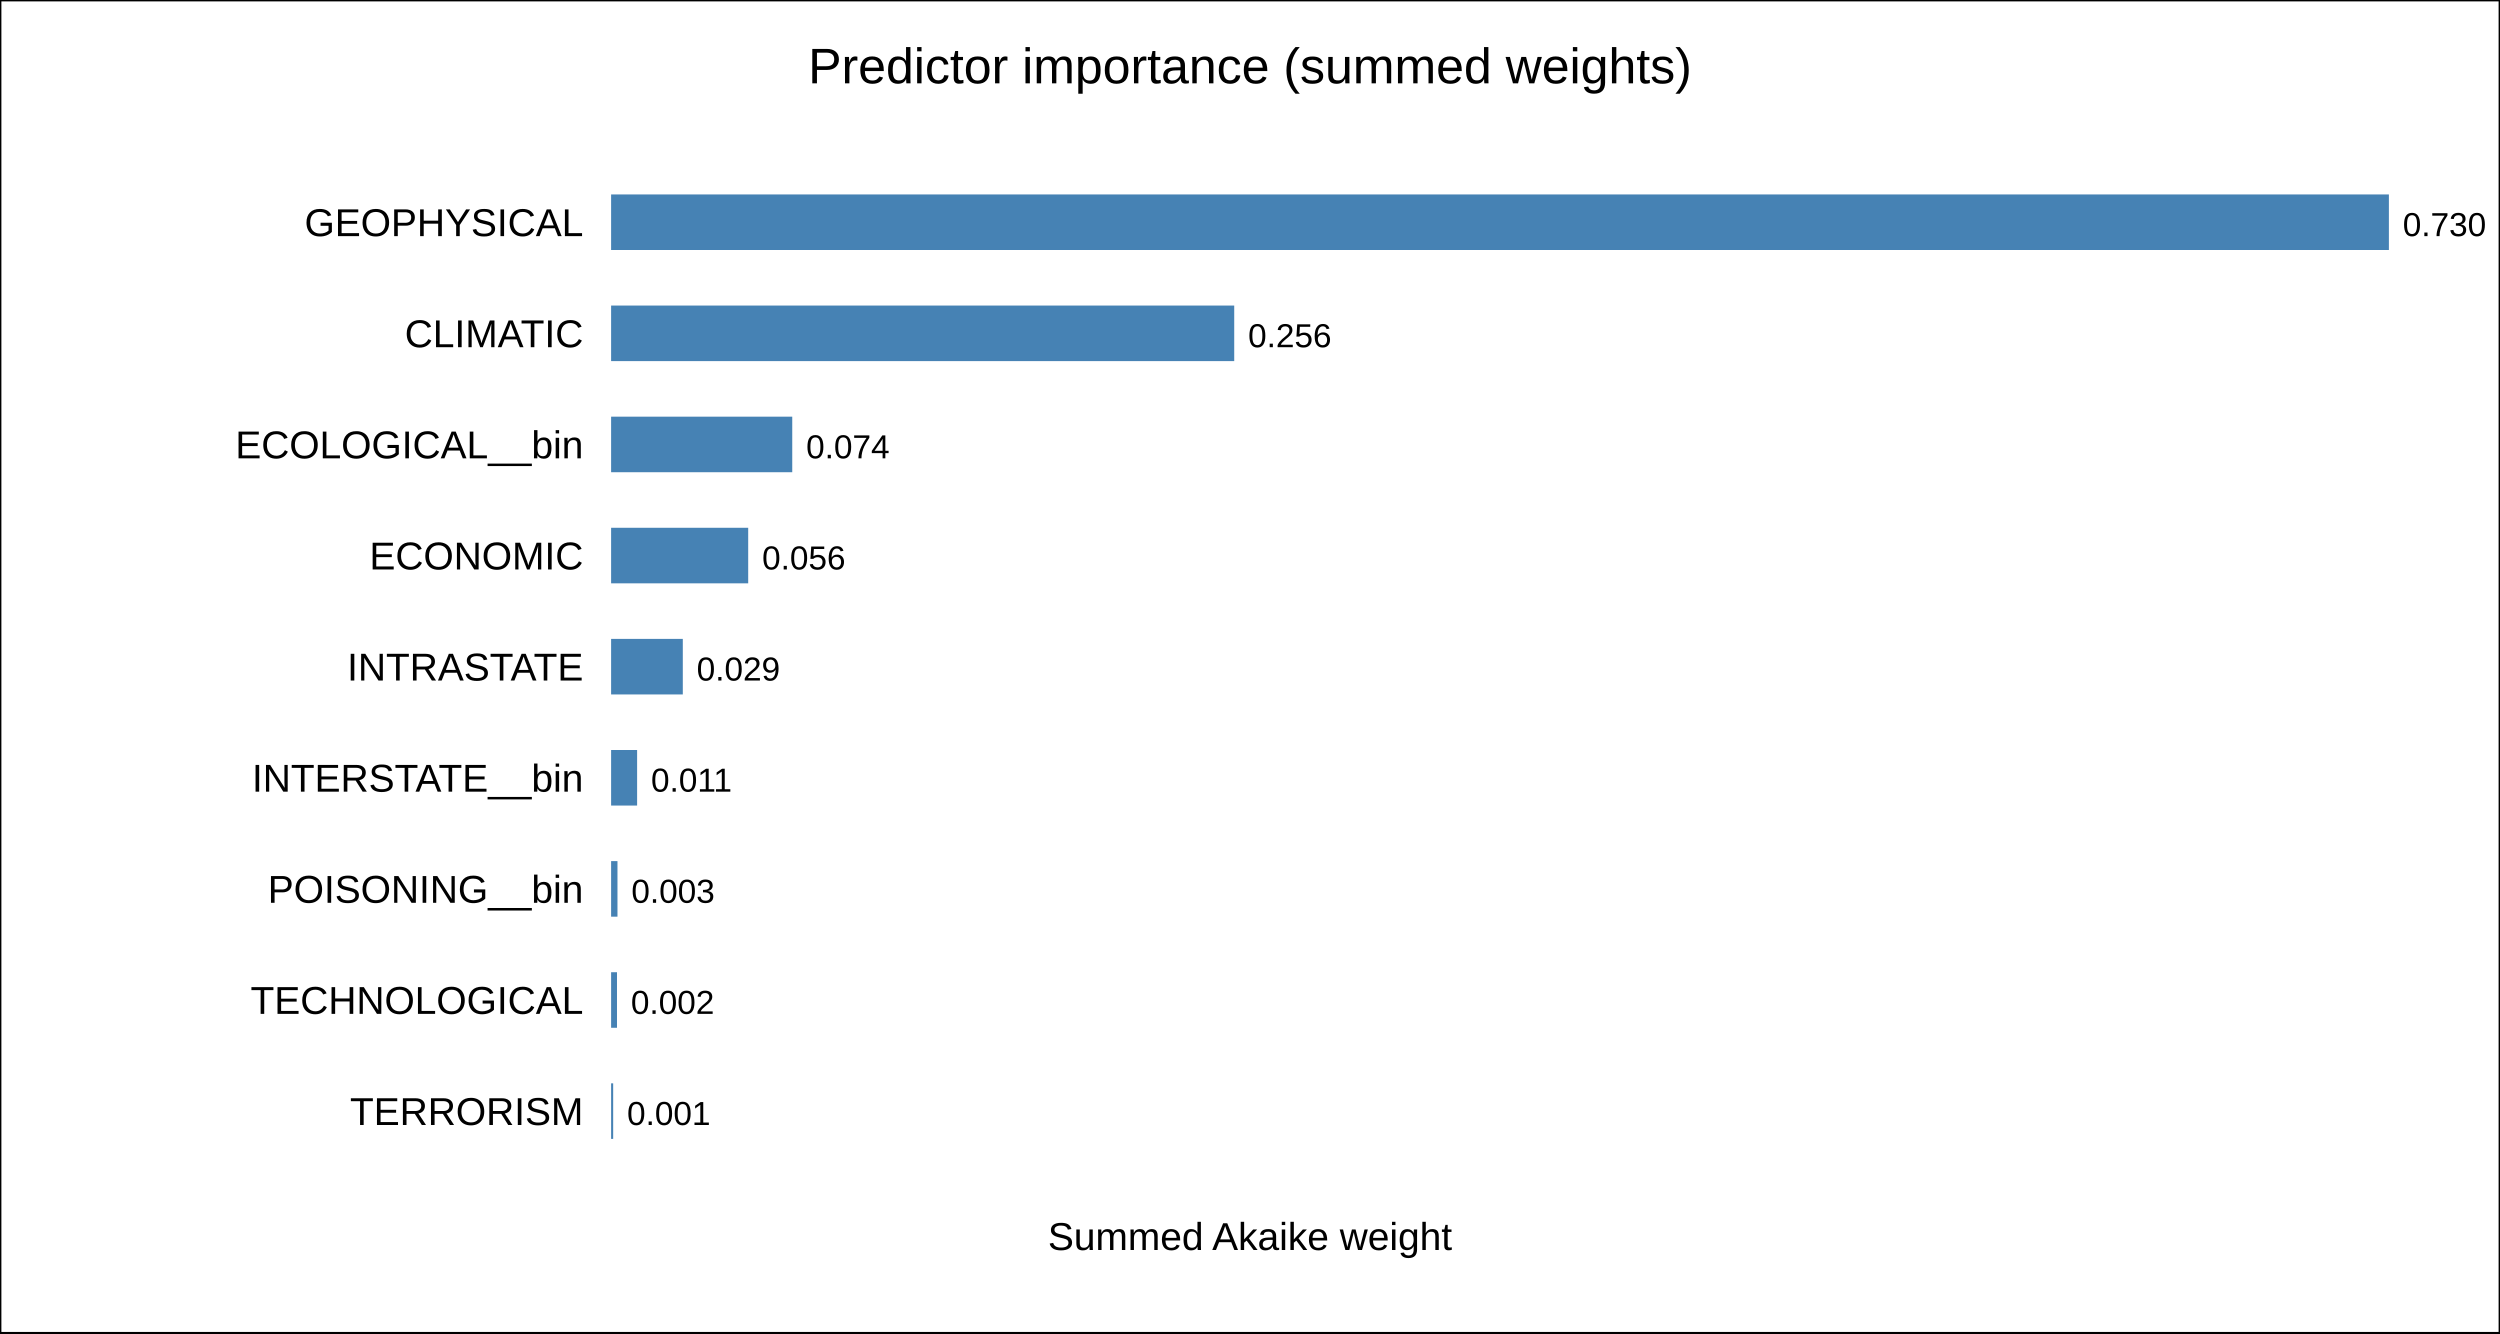
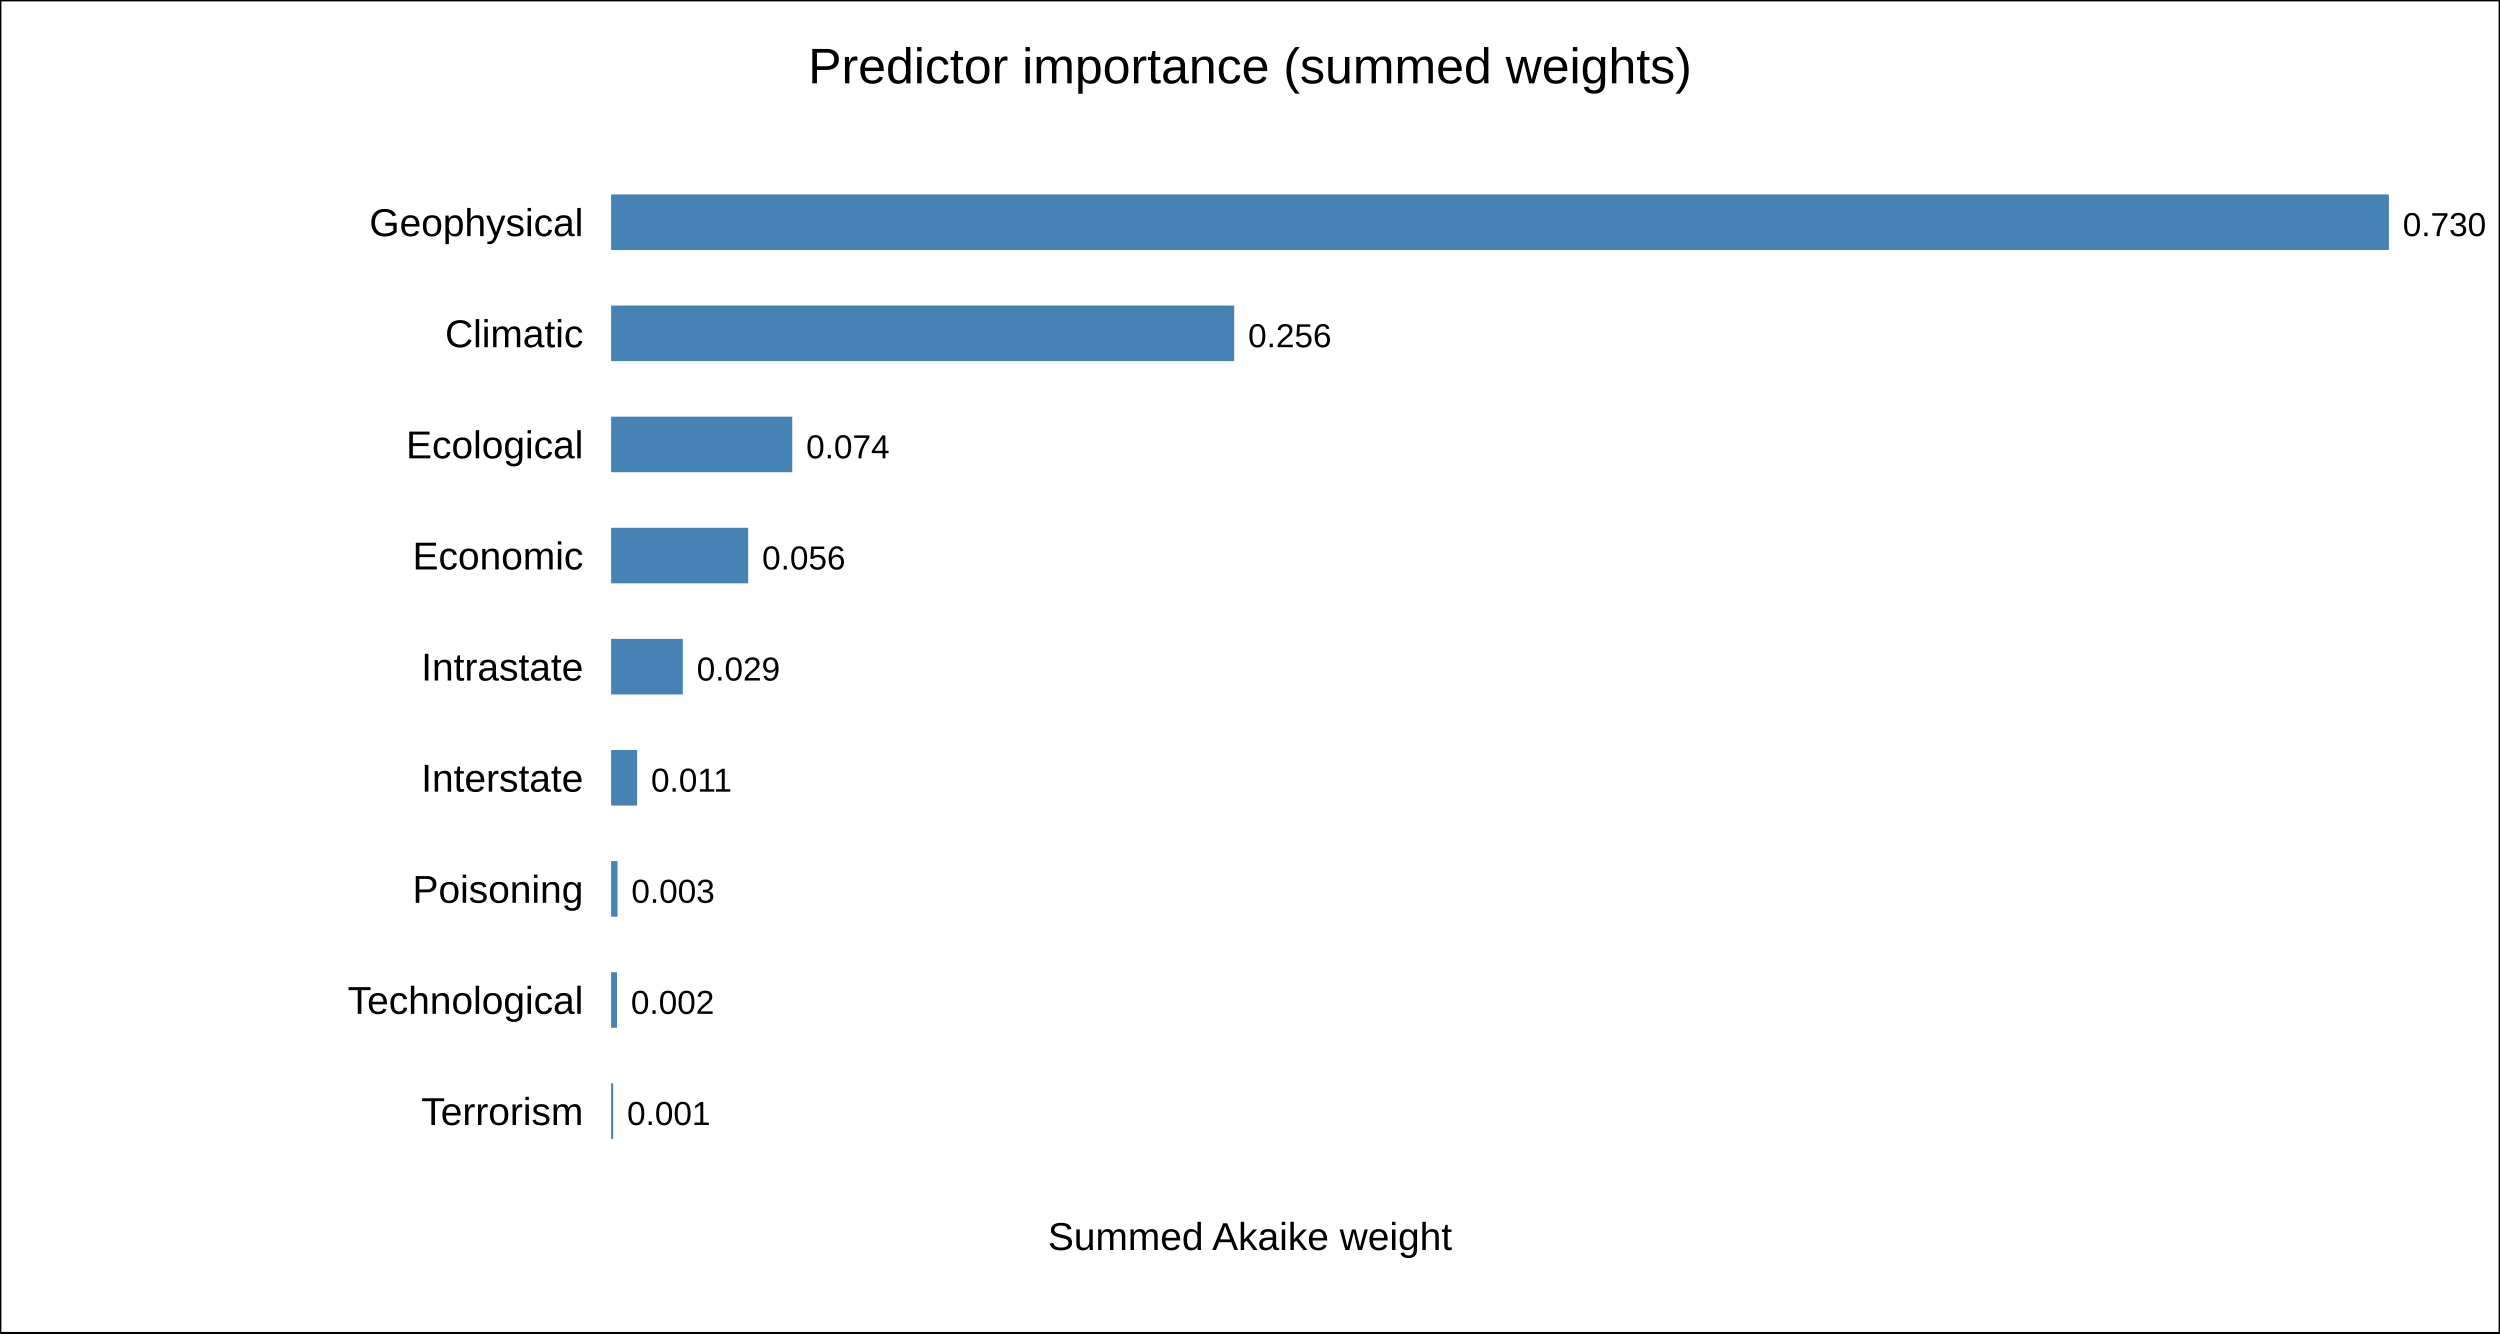
<svg xmlns="http://www.w3.org/2000/svg" width="900" height="480">
  <style>
        text { font-family: Arial, sans-serif; }
    </style>
  <rect x="0" y="0" width="900" height="480" fill="white" stroke="black" stroke-width="1" />
  <text x="450.0" y="30.0" text-anchor="middle" font-size="18">Predictor importance (summed weights)</text>
  <text x="450.0" y="450.0" text-anchor="middle" font-size="14">Summed Akaike weight</text>
-   <text x="210" y="85" text-anchor="end" font-size="14">GEOPHYSICAL</text>
+   <text x="210" y="85" text-anchor="end" font-size="14">Geophysical</text>
  <rect x="220" y="70" width="640.00" height="20" fill="#4682b4" />
  <text x="865.0" y="85" font-size="12">0.730</text>
-   <text x="210" y="125" text-anchor="end" font-size="14">CLIMATIC</text>
+   <text x="210" y="125" text-anchor="end" font-size="14">Climatic</text>
  <rect x="220" y="110" width="224.32" height="20" fill="#4682b4" />
  <text x="449.317" y="125" font-size="12">0.256</text>
-   <text x="210" y="165" text-anchor="end" font-size="14">ECOLOGICAL__bin</text>
+   <text x="210" y="165" text-anchor="end" font-size="14">Ecological</text>
  <rect x="220" y="150" width="65.21" height="20" fill="#4682b4" />
  <text x="290.211" y="165" font-size="12">0.074</text>
-   <text x="210" y="205" text-anchor="end" font-size="14">ECONOMIC</text>
+   <text x="210" y="205" text-anchor="end" font-size="14">Economic</text>
  <rect x="220" y="190" width="49.35" height="20" fill="#4682b4" />
  <text x="274.355" y="205" font-size="12">0.056</text>
-   <text x="210" y="245" text-anchor="end" font-size="14">INTRASTATE</text>
+   <text x="210" y="245" text-anchor="end" font-size="14">Intrastate</text>
  <rect x="220" y="230" width="25.81" height="20" fill="#4682b4" />
  <text x="250.808" y="245" font-size="12">0.029</text>
-   <text x="210" y="285" text-anchor="end" font-size="14">INTERSTATE__bin</text>
+   <text x="210" y="285" text-anchor="end" font-size="14">Interstate</text>
  <rect x="220" y="270" width="9.36" height="20" fill="#4682b4" />
  <text x="234.364" y="285" font-size="12">0.011</text>
-   <text x="210" y="325" text-anchor="end" font-size="14">POISONING__bin</text>
+   <text x="210" y="325" text-anchor="end" font-size="14">Poisoning</text>
  <rect x="220" y="310" width="2.29" height="20" fill="#4682b4" />
  <text x="227.289" y="325" font-size="12">0.003</text>
-   <text x="210" y="365" text-anchor="end" font-size="14">TECHNOLOGICAL</text>
+   <text x="210" y="365" text-anchor="end" font-size="14">Technological</text>
  <rect x="220" y="350" width="2.12" height="20" fill="#4682b4" />
  <text x="227.124" y="365" font-size="12">0.002</text>
-   <text x="210" y="405" text-anchor="end" font-size="14">TERRORISM</text>
+   <text x="210" y="405" text-anchor="end" font-size="14">Terrorism</text>
  <rect x="220" y="390" width="0.74" height="20" fill="#4682b4" />
  <text x="225.739" y="405" font-size="12">0.001</text>
</svg>
